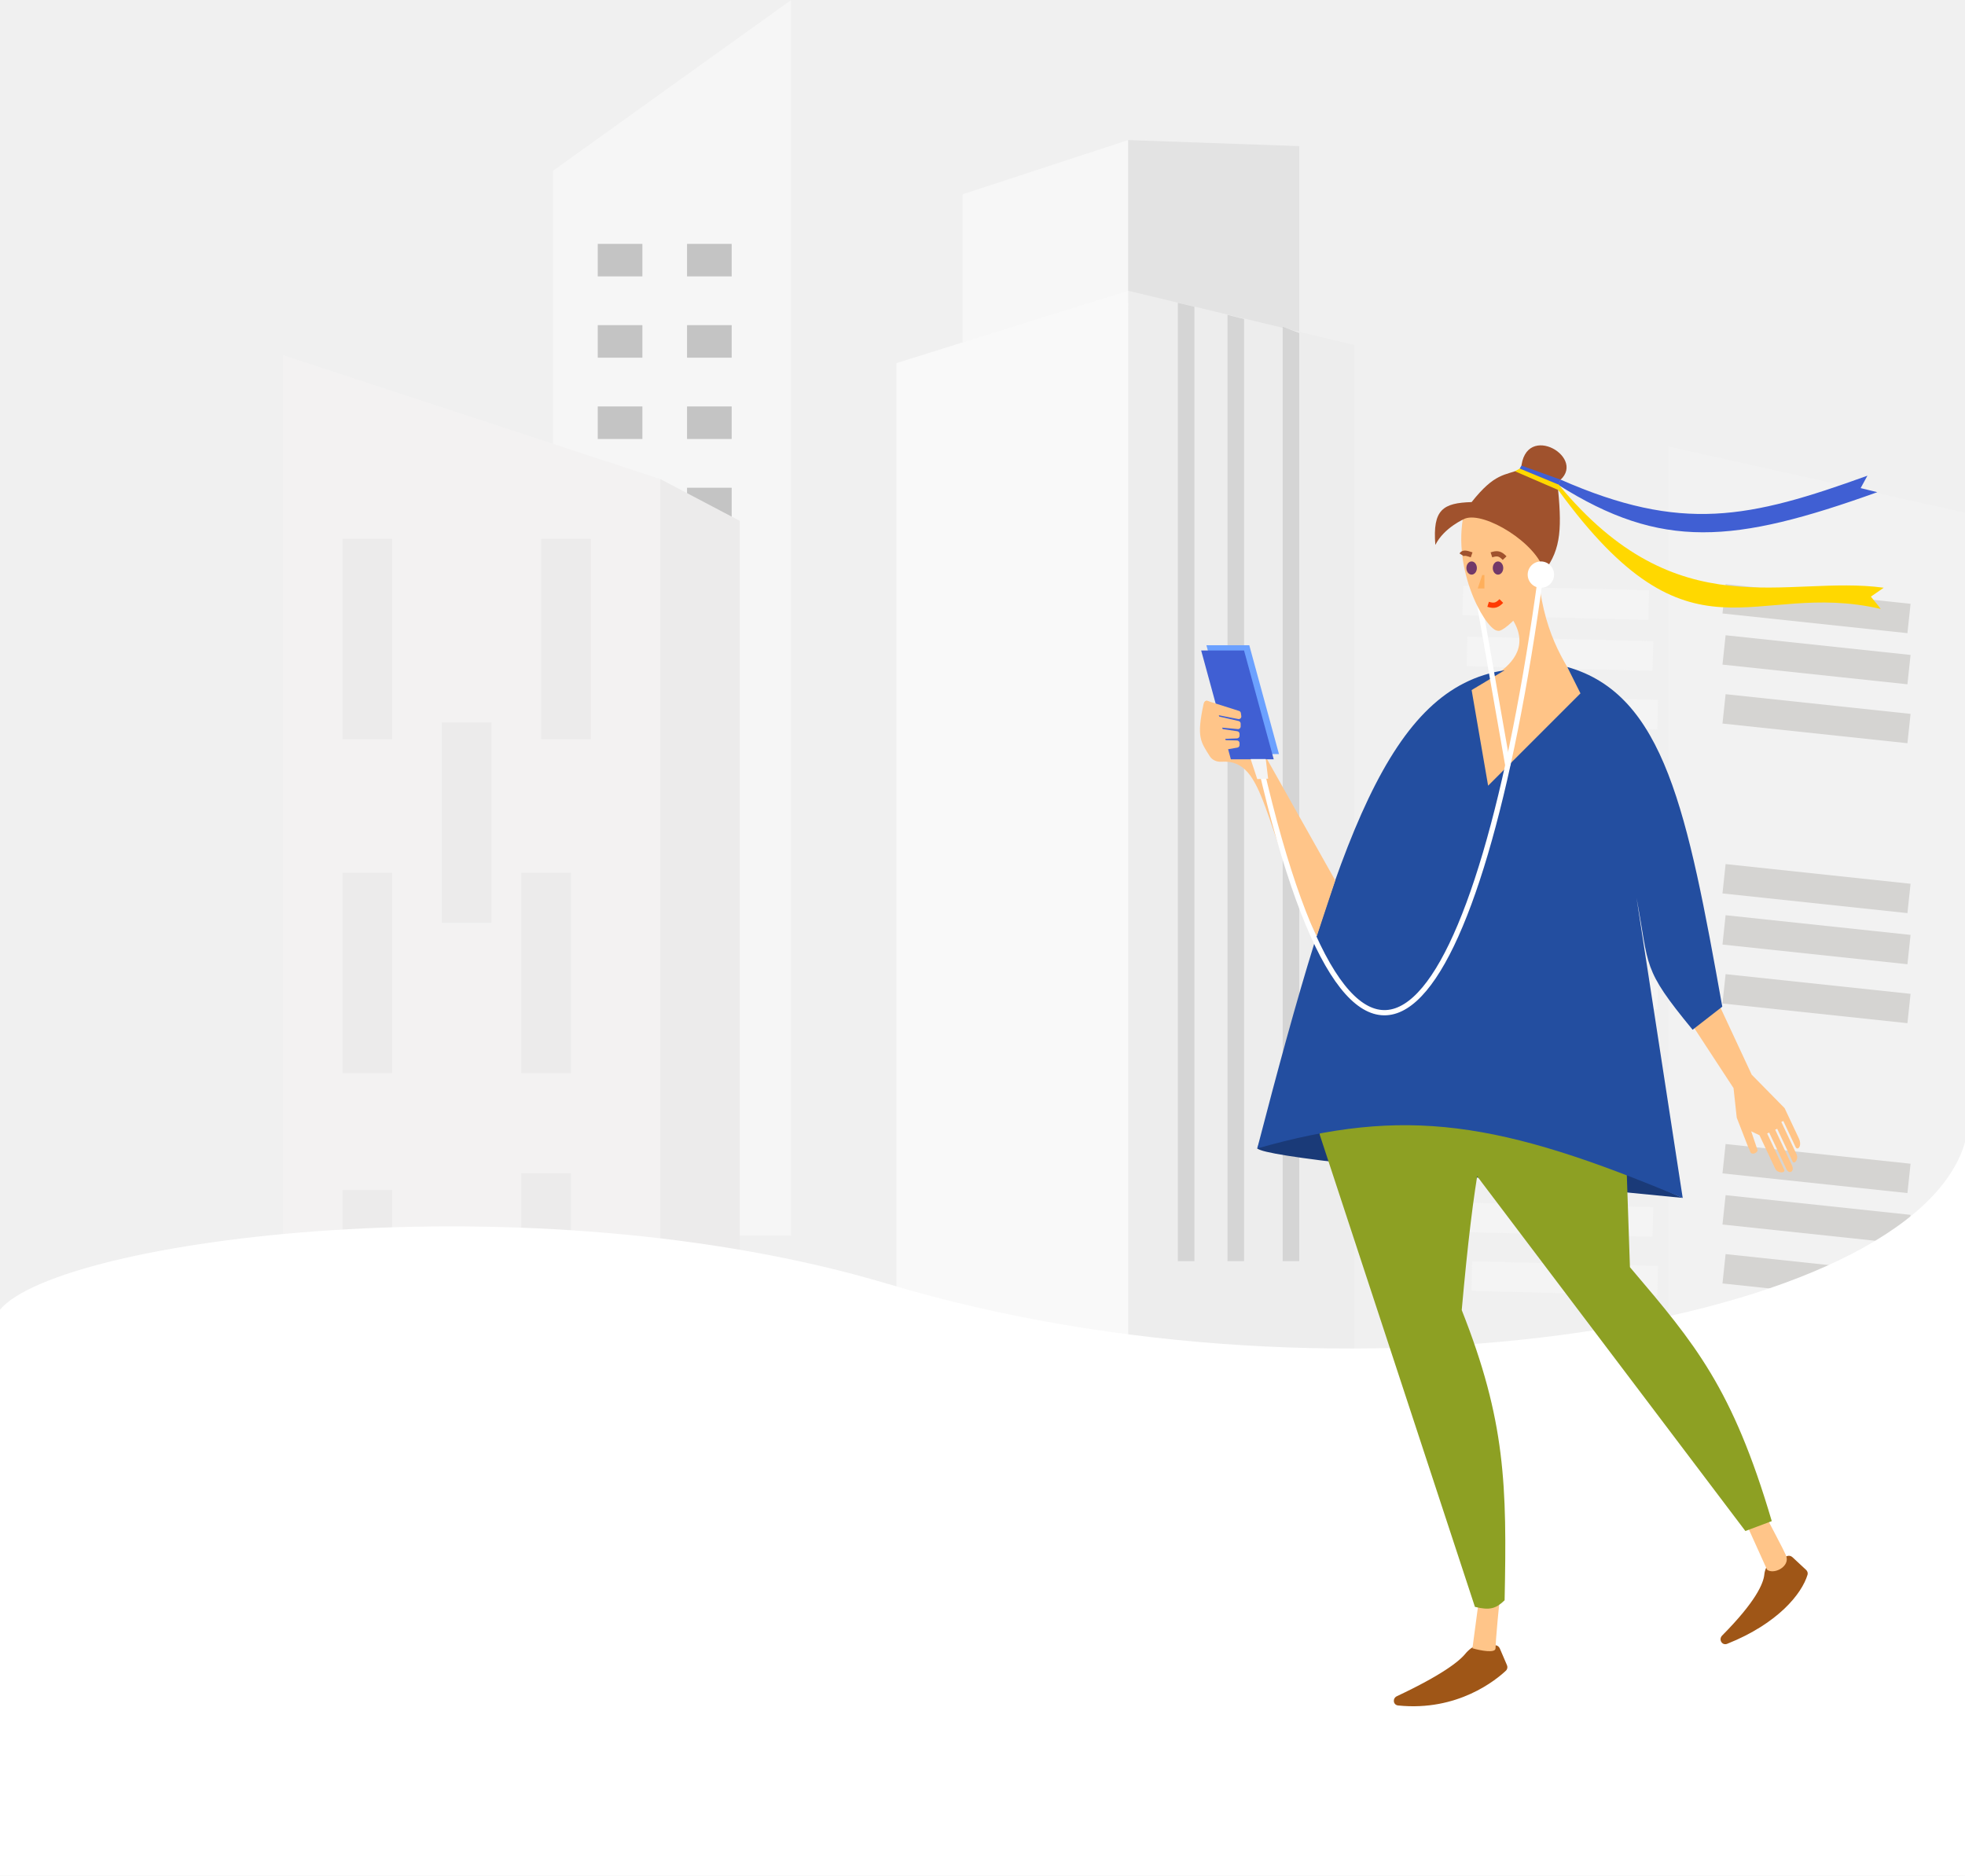
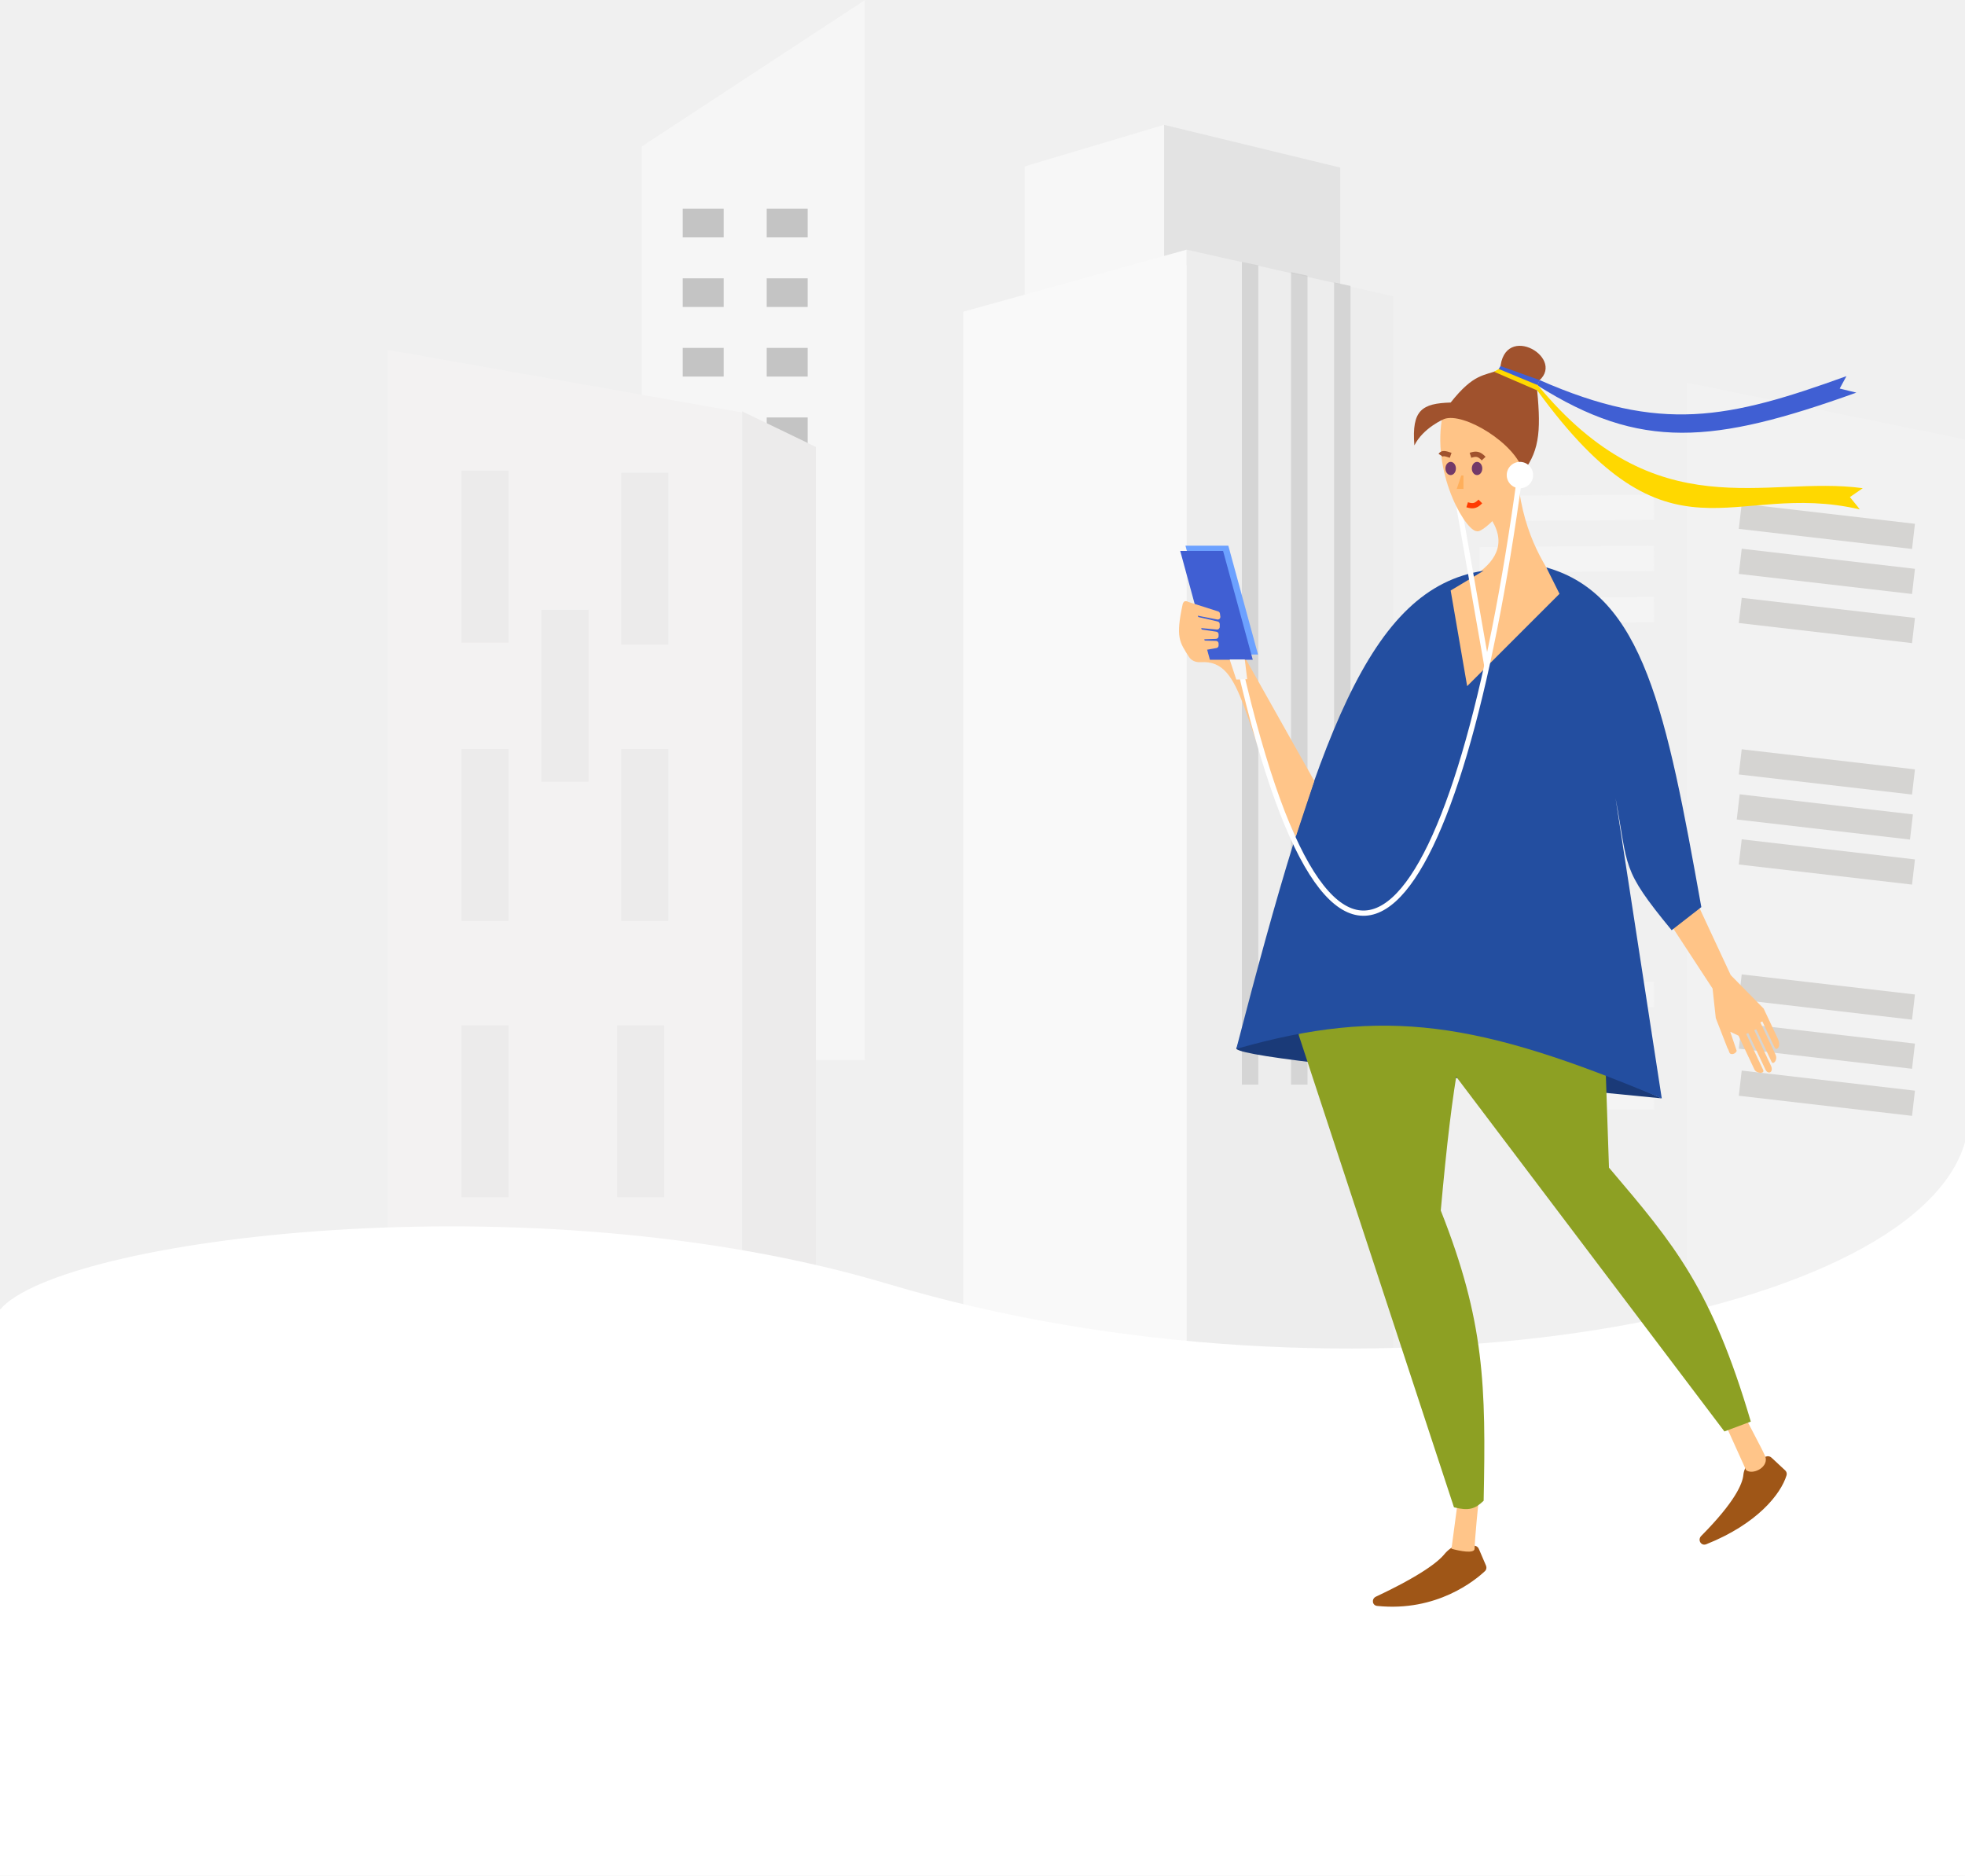
<svg xmlns="http://www.w3.org/2000/svg" width="375px" height="358px" viewBox="0 0 375 358" version="1.1">
-   <g id="Page-1" stroke="none" stroke-width="1" fill="none" fill-rule="evenodd">
-     <g id="index_sm">
-       <polygon id="Path" fill="#F6F6F6" fill-rule="nonzero" points="105.554 32.582 150.992 0 150.992 235.833 105.554 235.833" />
-       <polygon id="Path" fill="#F0F0F0" fill-rule="nonzero" points="150.992 0 185.07 11.079 185.07 235.833 150.992 235.833" />
-       <rect id="Rectangle" fill="#C4C4C4" fill-rule="nonzero" x="114.074" y="46.546" width="8.52" height="6.206" />
-       <rect id="Rectangle" fill="#C4C4C4" fill-rule="nonzero" x="131.113" y="46.546" width="8.52" height="6.206" />
-       <rect id="Rectangle" fill="#C4C4C4" fill-rule="nonzero" x="131.113" y="62.061" width="8.52" height="6.206" />
-       <rect id="Rectangle" fill="#C4C4C4" fill-rule="nonzero" x="114.074" y="62.061" width="8.52" height="6.206" />
-       <rect id="Rectangle" fill="#C4C4C4" fill-rule="nonzero" x="114.074" y="77.577" width="8.52" height="6.206" />
-       <rect id="Rectangle" fill="#C4C4C4" fill-rule="nonzero" x="131.113" y="77.577" width="8.52" height="6.206" />
-       <rect id="Rectangle" fill="#C4C4C4" fill-rule="nonzero" x="131.113" y="93.092" width="8.52" height="6.206" />
-       <rect id="Rectangle" fill="#C4C4C4" fill-rule="nonzero" x="114.074" y="93.092" width="8.52" height="6.206" />
-       <rect id="Rectangle" fill="#C4C4C4" fill-rule="nonzero" x="114.074" y="108.607" width="8.52" height="6.206" />
-       <rect id="Rectangle" fill="#C4C4C4" fill-rule="nonzero" x="131.113" y="108.607" width="8.52" height="6.206" />
-       <rect id="Rectangle" fill="#C4C4C4" fill-rule="nonzero" x="131.113" y="124.123" width="8.52" height="6.206" />
-       <rect id="Rectangle" fill="#C4C4C4" fill-rule="nonzero" x="114.074" y="124.123" width="8.52" height="6.206" />
-       <rect id="Rectangle" fill="#C4C4C4" fill-rule="nonzero" x="114.074" y="139.638" width="8.52" height="6.206" />
-       <rect id="Rectangle" fill="#C4C4C4" fill-rule="nonzero" x="131.113" y="139.638" width="8.52" height="6.206" />
-       <rect id="Rectangle" fill="#C4C4C4" fill-rule="nonzero" x="131.113" y="155.154" width="8.52" height="6.206" />
-       <rect id="Rectangle" fill="#C4C4C4" fill-rule="nonzero" x="114.074" y="155.154" width="8.52" height="6.206" />
-       <polygon id="Path" fill="#F3F2F2" fill-rule="nonzero" points="54 332.267 54 67.79 126.01 91.43 126.01 332.267" />
-       <polygon id="Path" fill="#ECEBEB" fill-rule="nonzero" points="141.17 99.41 126.01 91.43 126.01 332.267 141.17 324.301" />
-       <rect id="Rectangle" fill="#ECEBEB" fill-rule="nonzero" x="65.37" y="102.841" width="9.475" height="38.238" />
-       <rect id="Rectangle" fill="#ECEBEB" fill-rule="nonzero" x="103.27" y="102.841" width="9.475" height="38.238" />
-       <rect id="Rectangle" fill="#ECEBEB" fill-rule="nonzero" x="84.32" y="137.892" width="9.475" height="38.238" />
-       <rect id="Rectangle" fill="#ECEBEB" fill-rule="nonzero" x="65.37" y="166.571" width="9.475" height="38.238" />
-       <rect id="Rectangle" fill="#ECEBEB" fill-rule="nonzero" x="99.48" y="166.571" width="9.475" height="38.238" />
-       <rect id="Rectangle" fill="#ECEBEB" fill-rule="nonzero" x="99.48" y="223.927" width="9.475" height="38.238" />
-       <rect id="Rectangle" fill="#ECEBEB" fill-rule="nonzero" x="65.37" y="227.114" width="9.475" height="38.238" />
-       <polygon id="Path" fill="#F7F7F7" fill-rule="nonzero" points="183.723 37.087 215.306 26.734 215.306 58.944 183.723 72.748" />
-       <polygon id="Path" fill="#E3E3E3" fill-rule="nonzero" points="215.306 57.794 215.306 26.734 247.943 27.884 247.943 69.297" />
-       <polygon id="Path" fill="#EDEDED" fill-rule="nonzero" points="258.47 329.276 214.253 343.081 215.306 55.493 258.47 65.846" />
-       <polygon id="Path" fill="#F9F9F9" fill-rule="nonzero" points="171.09 69.297 215.306 55.493 215.306 343.886 171.09 331.577" />
-       <polygon id="Path" fill="#C4C4C4" fill-rule="nonzero" opacity="0.6" points="224.781 240.699 224.781 57.794 227.94 58.548 227.94 240.699" />
-       <polygon id="Path" fill="#C4C4C4" fill-rule="nonzero" opacity="0.6" points="234.256 240.699 234.256 60.094 237.415 60.885 237.415 240.699" />
-       <polygon id="Path" fill="#C4C4C4" fill-rule="nonzero" opacity="0.6" points="244.784 240.699 244.784 62.395 247.942 63.545 247.942 240.699" />
-       <polygon id="Path" fill="#F0F0F0" fill-rule="nonzero" points="320.953 83.813 278.488 72.564 269.481 358 320.953 358" />
-       <polygon id="Path" fill="#F2F2F2" fill-rule="nonzero" points="318.38 356.594 318.38 85.219 375 97.874 375 356.594" />
-       <rect id="Rectangle" fill="#D5D4D2" fill-rule="nonzero" transform="translate(346.6633, 116.1655) rotate(6.075021) translate(-346.6633, -116.1655) " x="328.916" y="113.349" width="35.496" height="5.632" />
-       <rect id="Rectangle" fill="#D5D4D2" fill-rule="nonzero" transform="translate(346.6633, 125.9235) rotate(6.075021) translate(-346.6633, -125.9235) " x="328.916" y="123.107" width="35.496" height="5.632" />
-       <rect id="Rectangle" fill="#D5D4D2" fill-rule="nonzero" transform="translate(346.6633, 137.1715) rotate(6.075021) translate(-346.6633, -137.1715) " x="328.916" y="134.355" width="35.496" height="5.632" />
-       <rect id="Rectangle" fill="#D5D4D2" fill-rule="nonzero" transform="translate(346.6633, 169.5965) rotate(6.075021) translate(-346.6633, -169.5965) " x="328.916" y="166.78" width="35.496" height="5.632" />
-       <rect id="Rectangle" fill="#D5D4D2" fill-rule="nonzero" transform="translate(346.6633, 179.3545) rotate(6.075021) translate(-346.6633, -179.3545) " x="328.916" y="176.538" width="35.496" height="5.632" />
-       <rect id="Rectangle" fill="#D5D4D2" fill-rule="nonzero" transform="translate(346.6633, 190.6035) rotate(6.075021) translate(-346.6633, -190.6035) " x="328.916" y="187.787" width="35.496" height="5.632" />
-       <rect id="Rectangle" fill="#D5D4D2" fill-rule="nonzero" transform="translate(346.6633, 223.0275) rotate(6.075021) translate(-346.6633, -223.0275) " x="328.916" y="220.211" width="35.496" height="5.632" />
-       <rect id="Rectangle" fill="#D5D4D2" fill-rule="nonzero" transform="translate(346.6633, 232.7855) rotate(6.075021) translate(-346.6633, -232.7855) " x="328.916" y="229.969" width="35.496" height="5.632" />
-       <rect id="Rectangle" fill="#D5D4D2" fill-rule="nonzero" transform="translate(346.6633, 244.0345) rotate(6.075021) translate(-346.6633, -244.0345) " x="328.916" y="241.218" width="35.496" height="5.632" />
-       <rect id="Rectangle" fill="#F4F4F4" fill-rule="nonzero" transform="translate(296.9096, 223.0689) rotate(1.41872) translate(-296.9096, -223.0689) " x="279.171" y="220.25" width="35.478" height="5.638" />
-       <rect id="Rectangle" fill="#F4F4F4" fill-rule="nonzero" transform="translate(297.7036, 232.7889) rotate(1.41872) translate(-297.7036, -232.7889) " x="279.965" y="229.97" width="35.478" height="5.638" />
-       <rect id="Rectangle" fill="#F4F4F4" fill-rule="nonzero" transform="translate(298.6186, 243.9929) rotate(1.41872) translate(-298.6186, -243.9929) " x="280.88" y="241.174" width="35.478" height="5.638" />
-       <rect id="Rectangle" fill="#F4F4F4" fill-rule="nonzero" transform="translate(296.9096, 168.4769) rotate(1.41872) translate(-296.9096, -168.4769) " x="279.171" y="165.658" width="35.478" height="5.638" />
-       <rect id="Rectangle" fill="#F4F4F4" fill-rule="nonzero" transform="translate(297.7036, 178.1969) rotate(1.41872) translate(-297.7036, -178.1969) " x="279.965" y="175.378" width="35.478" height="5.638" />
-       <rect id="Rectangle" fill="#F4F4F4" fill-rule="nonzero" transform="translate(298.6186, 189.4009) rotate(1.41872) translate(-298.6186, -189.4009) " x="280.88" y="186.582" width="35.478" height="5.638" />
-       <rect id="Rectangle" fill="#F4F4F4" fill-rule="nonzero" transform="translate(296.9096, 115.0459) rotate(1.41872) translate(-296.9096, -115.0459) " x="279.171" y="112.227" width="35.478" height="5.638" />
-       <rect id="Rectangle" fill="#F4F4F4" fill-rule="nonzero" transform="translate(297.7036, 124.7659) rotate(1.41872) translate(-297.7036, -124.7659) " x="279.965" y="121.947" width="35.478" height="5.638" />
-       <rect id="Rectangle" fill="#F4F4F4" fill-rule="nonzero" transform="translate(298.6186, 135.9699) rotate(1.41872) translate(-298.6186, -135.9699) " x="280.88" y="133.151" width="35.478" height="5.638" />
-       <path d="M169.543,245.074 C101.202,224.626 11.281,236.464 0,249.965 L0,358 L375,358 L375,218 C365.073,252.573 257.04,271.253 169.543,245.074 Z" id="Path" fill="#FFFFFF" fill-rule="nonzero" />
-       <path d="M306.651,155.621 L271.403,153.104 L277.068,132.333 C277.068,132.333 295.322,127.927 288.398,117.856 L293.433,108.414 C295.322,132.962 309.169,129.815 306.651,155.621 Z" id="Path" fill="#FFC487" fill-rule="nonzero" />
-       <path d="M321.128,228.635 C266.173,223.267 241.796,220.763 239.932,219.194 L240.362,218 C272.235,211.457 290.068,214.401 321.128,228.635 Z" id="Path" fill="#1A3A78" fill-rule="nonzero" />
-       <path d="M266.579,323.736 C275.244,319.651 278.49,317.065 279.676,315.594 C280.166,314.987 281.289,314 282.068,314 L285.297,314 C285.697,314 286.058,314.238 286.216,314.606 L287.59,317.812 C287.745,318.173 287.675,318.588 287.389,318.858 C285.548,320.593 278.207,326.676 266.817,325.504 C265.852,325.405 265.702,324.149 266.579,323.736 Z" id="Path" fill="#9F5617" fill-rule="nonzero" />
-       <path d="M281,314.589 L282.258,305.148 L286.664,302 C286.035,305.777 285.406,313.582 285.406,314.589 C285.406,315.596 282.468,315.009 281,314.589 Z" id="Path" fill="#FFC589" fill-rule="nonzero" />
-       <path d="M328.658,312.151 C335.099,305.652 336.547,302.188 336.706,300.484 C336.773,299.769 337.132,298.716 337.789,298.425 L340.978,297.015 C341.344,296.853 341.771,296.925 342.064,297.197 L344.674,299.625 C344.932,299.866 345.05,300.223 344.948,300.561 C343.859,304.171 339.32,309.868 329.62,313.733 C328.637,314.125 327.913,312.903 328.658,312.151 Z" id="Path" fill="#9F5617" fill-rule="nonzero" />
-       <path d="M337.227,299.593 L333.302,290.914 L335.377,285.913 C336.84,289.451 340.785,296.272 340.966,297.263 C341.314,299.171 338.458,300.524 337.227,299.593 Z" id="Path" fill="#FFC589" fill-rule="nonzero" />
-       <path d="M281.474,306.684 L251.891,216.676 L249.373,204.087 L287.139,203.458 C283.161,215.05 281.261,224.336 278.956,250.036 C287.328,271.181 287.595,283.451 287.139,305.425 C285.497,307.019 284.305,307.388 281.474,306.684 Z" id="Path" fill="#8DA023" fill-rule="nonzero" />
-       <path d="M333.087,292.207 L269.845,208.554 L309.798,204.717 L311.057,241.853 L311.33,242.175 C323.475,256.48 330.636,264.915 338.123,290.319 L333.087,292.207 Z" id="Path" fill="#8DA023" fill-rule="nonzero" />
-       <path d="M334.293,205.108 L325.582,186.414 L323.419,181.824 L316.152,185.248 L330.828,207.675 L331.439,213.315 L333.645,218.985 C334.102,219.719 333.911,220.167 334.525,220.181 C334.929,220.191 335.293,219.941 335.43,219.561 L334.2,215.918 L335.776,216.668 C335.776,216.668 338.413,222.266 338.806,223.101 C339.2,223.935 340.85,223.987 340.473,223.187 C340.096,222.387 337.246,216.336 337.246,216.336 L337.628,216.156 C337.628,216.156 340.43,222.103 340.921,223.146 C341.412,224.189 342.56,223.648 341.959,222.373 C341.359,221.098 338.776,215.616 338.776,215.616 L339.158,215.435 C339.158,215.435 341.818,221.08 342.101,221.683 C342.385,222.286 343.336,221.328 342.829,220.25 C342.321,219.172 339.945,214.13 339.945,214.13 L340.328,213.95 C340.328,213.95 342.31,218.157 342.67,218.922 C343.031,219.687 343.998,218.764 343.277,217.234 C342.557,215.704 340.574,211.496 340.574,211.496 L334.293,205.108 Z" id="Path" fill="#FFC487" fill-rule="nonzero" />
-       <path d="M287.139,127.927 C265.279,131.249 255.437,159.484 239.932,219.194 C268.213,211.108 286.22,213.961 321.128,228.635 L312.316,171.357 C314.813,184.691 313.262,184.688 323.016,196.534 L328.681,192.128 C322.036,155.037 317.687,132.546 299.098,127.297 L301.616,132.333 L283.992,149.956 L280.845,131.703 L287.139,127.927 Z" id="Path" fill="#234EA0" fill-rule="nonzero" />
-       <path d="M233.105,145.383 C241.728,144.77 240.708,157.809 251.291,178.679 L254.82,168.044 L241.82,144.922 L240.561,138.627 C239.353,143.326 238.484,144.177 236.785,144.292 C236.785,144.292 232.829,135.098 230.615,133.842 C230.169,133.589 229.796,133.872 229.688,134.373 C228.325,140.71 229.125,141.558 230.886,144.349 C231.351,145.087 232.235,145.445 233.105,145.383 Z" id="Path" fill="#FFC589" fill-rule="nonzero" />
-       <path d="M356.376,90.79 C333.786,98.96 320.953,101.692 297.825,91.543 L297.37,92.536 C317.106,104.994 330.879,103.766 358.264,93.938 L355.086,93.158 L356.376,90.79 Z" id="Path" fill="#405FD3" fill-rule="nonzero" />
-       <path d="M358.916,116.222 C334.321,110.506 322.882,128.598 297.37,93.518 L297.37,92.393 C320.26,120.258 340.865,109.623 359.491,112.175 C359.491,112.175 358.673,112.74 357.038,113.871 C358.29,115.401 358.916,116.184 358.916,116.222 Z" id="Path" fill="#FFD800" fill-rule="nonzero" />
-       <line x1="281.474" y1="110.303" x2="287.768" y2="146.18" id="Path" stroke="#FFFFFF" />
-       <path d="M285.591,120.338 C283.167,119.59 276.717,107.961 279.586,97.085 C282.695,98.504 285.003,99.605 286.51,100.389 C288.499,101.423 291.436,103.049 295.321,105.267 C295.743,112.001 288.072,119.952 286.171,120.385 C285.982,120.429 285.776,120.395 285.591,120.338 Z" id="Path" fill="#FFC487" fill-rule="nonzero" />
-       <path d="M280.845,105.897 C279.713,105.503 279.241,105.443 278.956,105.897" id="Path" stroke="#A0522D" />
-       <path d="M284.621,105.897 C285.691,105.55 286.256,105.594 287.139,106.526" id="Path" stroke="#A0522D" />
-       <path d="M283.992,115.338 C285.201,115.714 285.724,115.497 286.51,114.709" id="Path" stroke="#FF3A00" />
-       <ellipse id="Oval" fill="#723969" fill-rule="nonzero" cx="285.88" cy="108.414" rx="1" ry="1.259" />
-       <ellipse id="Oval" fill="#723969" fill-rule="nonzero" cx="280.845" cy="108.414" rx="1" ry="1.259" />
-       <polygon id="Path" fill="#FFAF5B" fill-rule="nonzero" points="283.289 112.314 282.009 112.314 282.862 109.754 283.289 109.754 283.289 110.607" />
-       <path d="M279.586,98.973 C283.312,97.591 293.292,103.663 294.692,109.044 C298.034,104.735 298.079,100.482 297.21,92.049 C303.504,87.643 290.915,80.09 290.286,89.532 C287.139,90.791 285.298,90.208 280.845,95.826 C275.404,95.994 273.371,97.215 273.921,104.009 C275.581,100.66 279.586,98.973 279.586,98.973 Z" id="Path" fill="#A0522D" fill-rule="nonzero" />
-       <polygon id="Path" fill="#405FD3" fill-rule="nonzero" points="289.988 89.466 290.354 88.868 297.825 91.543 297.435 92.536" />
-       <polygon id="Path" fill="#6CA1FF" fill-rule="nonzero" points="235.896 143.921 230.232 123.15 238.414 123.15 244.079 143.921" />
-       <polygon id="Path" fill="#405FD3" fill-rule="nonzero" points="234.896 144.921 229.232 124.15 237.414 124.15 243.079 144.921" />
-       <path d="M236.468,135.692 L230.397,133.762 C230.132,133.678 229.861,133.876 229.861,134.154 C229.861,134.198 229.868,134.242 229.882,134.284 L230.398,135.832 C230.455,136.003 230.6,136.13 230.777,136.165 L236.299,137.235 C236.635,137.301 236.936,137.017 236.89,136.678 L236.812,136.101 C236.786,135.91 236.652,135.75 236.468,135.692 Z" id="Path" fill="#FFC589" fill-rule="nonzero" />
-       <path d="M236.382,137.618 L230.404,136.235 C230.126,136.171 229.861,136.382 229.861,136.667 C229.861,136.714 229.869,136.762 229.884,136.807 L230.387,138.317 C230.45,138.505 230.618,138.639 230.816,138.657 L236.224,139.152 C236.517,139.179 236.77,138.948 236.77,138.654 L236.77,138.105 C236.77,137.873 236.609,137.671 236.382,137.618 Z" id="Path" fill="#FFC589" fill-rule="nonzero" />
-       <path d="M236.13,139.565 L230.407,138.709 C230.12,138.666 229.861,138.888 229.861,139.179 C229.861,139.23 229.869,139.281 229.885,139.33 L230.372,140.789 C230.442,141 230.643,141.139 230.865,141.13 L236.076,140.928 C236.344,140.917 236.556,140.697 236.556,140.428 L236.556,140.059 C236.556,139.812 236.375,139.601 236.13,139.565 Z" id="Path" fill="#FFC589" fill-rule="nonzero" />
-       <path d="M236.071,141.322 L230.375,141.159 C230.094,141.151 229.861,141.377 229.861,141.659 L229.861,141.693 C229.861,141.747 229.87,141.8 229.887,141.851 L230.355,143.255 C230.433,143.489 230.67,143.631 230.914,143.589 L236.141,142.688 C236.381,142.646 236.556,142.438 236.556,142.195 L236.556,141.822 C236.556,141.551 236.341,141.33 236.071,141.322 Z" id="Path" fill="#FFC589" fill-rule="nonzero" />
-       <circle id="Oval" fill="#FFFFFF" fill-rule="nonzero" cx="294.062" cy="109.673" r="2.518" />
-       <path d="M294.063,109.673 C282.454,195.115 259.444,228.006 240.561,146.18" id="Path" stroke="#FFFFFF" />
-       <polygon id="Path" fill="#F4F4F4" fill-rule="nonzero" points="238.673 144.874 241.556 144.874 242.012 148.623 239.932 148.698" />
-       <polygon id="Path-2" fill="#FFD800" points="289.115 89.95 290.024 89.428 297.479 92.513 297.37 93.518" />
+   <g id="index_sm" stroke="none" stroke-width="1" fill="none" fill-rule="evenodd">
+     <g id="Group" transform="translate(74, 0)" fill-rule="nonzero">
+       <g id="City">
+         <polygon id="Path" fill="#F6F6F6" points="48.473 27.953 91.082 0 91.082 202.323 48.473 202.323" />
+         <polygon id="Path" fill="#F0F0F0" points="91.082 0 123.136 9.505 123.136 202.323 91.082 202.323" />
+         <rect id="Rectangle" fill="#C4C4C4" x="56.291" y="39.84" width="7.818" height="5.468" />
+         <rect id="Rectangle" fill="#C4C4C4" x="72.318" y="39.84" width="7.818" height="5.468" />
+         <rect id="Rectangle" fill="#C4C4C4" x="72.318" y="53.12" width="7.818" height="5.468" />
+         <rect id="Rectangle" fill="#C4C4C4" x="56.291" y="53.12" width="7.818" height="5.468" />
+         <rect id="Rectangle" fill="#C4C4C4" x="56.291" y="66.399" width="7.818" height="5.468" />
+         <rect id="Rectangle" fill="#C4C4C4" x="72.318" y="66.399" width="7.818" height="5.468" />
+         <rect id="Rectangle" fill="#C4C4C4" x="72.318" y="79.679" width="7.818" height="5.468" />
+         <rect id="Rectangle" fill="#C4C4C4" x="56.291" y="79.679" width="7.818" height="5.468" />
+         <rect id="Rectangle" fill="#C4C4C4" x="56.291" y="92.959" width="7.818" height="5.468" />
+         <rect id="Rectangle" fill="#C4C4C4" x="72.318" y="92.959" width="7.818" height="5.468" />
+         <rect id="Rectangle" fill="#C4C4C4" x="72.318" y="106.239" width="7.818" height="5.468" />
+         <rect id="Rectangle" fill="#C4C4C4" x="56.291" y="106.239" width="7.818" height="5.468" />
+         <rect id="Rectangle" fill="#C4C4C4" x="56.291" y="119.91" width="7.818" height="5.468" />
+         <rect id="Rectangle" fill="#C4C4C4" x="72.318" y="119.91" width="7.818" height="5.468" />
+         <rect id="Rectangle" fill="#C4C4C4" x="72.318" y="133.19" width="7.818" height="5.468" />
+         <rect id="Rectangle" fill="#C4C4C4" x="56.291" y="133.19" width="7.818" height="5.468" />
+         <polygon id="Path" fill="#F3F2F2" points="0 285.127 0 66.79 67.627 78.725 67.627 285.127" />
+         <rect id="Rectangle" fill="#ECEBEB" x="44.564" y="90.225" width="8.991" height="32.809" />
+         <polygon id="Path" fill="#ECEBEB" points="81.7 85.296 67.627 78.508 67.627 285.127 81.7 278.291" />
+         <rect id="Rectangle" fill="#ECEBEB" x="14.073" y="89.835" width="8.991" height="32.809" />
+         <rect id="Rectangle" fill="#ECEBEB" x="29.318" y="116.394" width="8.991" height="32.809" />
+         <rect id="Rectangle" fill="#ECEBEB" x="14.073" y="142.954" width="8.991" height="32.809" />
+         <rect id="Rectangle" fill="#ECEBEB" x="44.564" y="142.954" width="8.991" height="32.809" />
+         <rect id="Rectangle" fill="#ECEBEB" x="43.782" y="195.683" width="8.991" height="32.809" />
+         <rect id="Rectangle" fill="#ECEBEB" x="14.073" y="195.683" width="8.991" height="32.809" />
+         <polygon id="Path" fill="#F7F7F7" points="121.573 31.758 148.155 23.826 148.155 51.588 121.573 62.494" />
+         <polygon id="Path" fill="#E3E3E3" points="148.155 49.587 148.155 23.826 181.773 31.982 181.773 58.197" />
+         <polygon id="Path" fill="#EDEDED" points="191.936 295.282 152.455 294.498 152.455 47.651 191.936 56.538" />
+         <polygon id="Path" fill="#F9F9F9" points="109.845 59.491 152.455 47.651 152.455 295.282 109.845 284.43" />
+         <polygon id="Path" fill="#C4C4C4" opacity="0.6" points="163.009 207.01 163.009 49.995 166.136 50.665 166.136 207.01" />
+         <polygon id="Path" fill="#C4C4C4" opacity="0.6" points="172.391 207.01 172.391 51.948 175.518 52.613 175.518 207.01" />
+         <polygon id="Path" fill="#C4C4C4" opacity="0.6" points="180.6 207.01 180.6 53.901 183.727 54.57 183.727 207.01" />
+         <polygon id="Path" fill="#F0F0F0" points="247.836 73.039 202.1 74.348 202.1 307 247.836 307" />
+         <polygon id="Path" fill="#F2F2F2" points="247.836 305.828 247.836 73.039 301 83.895 301 305.828" />
+         <polygon id="Rectangle" fill="#D5D4D2" transform="translate(274.641, 100.4552) rotate(6.62265) translate(-274.641, -100.4552) " points="258 98.038 291.282 98.035 291.282 102.872 258 102.875" />
+         <polygon id="Rectangle" fill="#D5D4D2" transform="translate(274.641, 109.0481) rotate(6.62265) translate(-274.641, -109.0481) " points="258 106.631 291.282 106.628 291.282 111.465 258 111.468" />
+         <polygon id="Rectangle" fill="#D5D4D2" transform="translate(274.641, 118.4222) rotate(6.62265) translate(-274.641, -118.4222) " points="258 116.005 291.282 116.002 291.282 120.839 258 120.842" />
+         <polygon id="Rectangle" fill="#D5D4D2" transform="translate(274.641, 147.3255) rotate(6.62265) translate(-274.641, -147.3255) " points="258 144.909 291.282 144.906 291.282 149.742 258 149.745" />
+         <polygon id="Rectangle" fill="#D5D4D2" transform="translate(274.2501, 155.9183) rotate(6.62265) translate(-274.2501, -155.9183) " points="257.61 153.502 290.891 153.498 290.891 158.335 257.609 158.338" />
+         <polygon id="Rectangle" fill="#D5D4D2" transform="translate(274.641, 164.5112) rotate(6.62265) translate(-274.641, -164.5112) " points="258 162.094 291.282 162.091 291.282 166.928 258 166.931" />
+         <polygon id="Rectangle" fill="#D5D4D2" transform="translate(274.641, 190.2898) rotate(6.62265) translate(-274.641, -190.2898) " points="258 187.873 291.282 187.87 291.282 192.707 258 192.71" />
+         <polygon id="Rectangle" fill="#D5D4D2" transform="translate(274.641, 199.6639) rotate(6.62265) translate(-274.641, -199.6639) " points="258 197.247 291.282 197.244 291.282 202.081 258 202.084" />
+         <polygon id="Rectangle" fill="#D5D4D2" transform="translate(274.641, 208.6474) rotate(6.62265) translate(-274.641, -208.6474) " points="258 206.231 291.282 206.227 291.282 211.064 258 211.067" />
+         <polygon id="Rectangle" fill="#F4F4F4" transform="translate(224.9956, 189.8993) rotate(-0.449978) translate(-224.9956, -189.8993) " points="208.355 187.481 241.637 187.481 241.637 192.318 208.355 192.318" />
+         <polygon id="Rectangle" fill="#F4F4F4" transform="translate(224.9956, 199.6639) rotate(-0.449978) translate(-224.9956, -199.6639) " points="208.355 197.245 241.637 197.246 241.637 202.082 208.355 202.082" />
+         <polygon id="Rectangle" fill="#F4F4F4" transform="translate(224.9956, 209.4285) rotate(-0.449978) translate(-224.9956, -209.4285) " points="208.355 207.01 241.637 207.01 241.637 211.847 208.355 211.847" />
+         <polygon id="Rectangle" fill="#F4F4F4" transform="translate(224.9956, 143.029) rotate(-0.449978) translate(-224.9956, -143.029) " points="208.355 140.611 241.637 140.611 241.637 145.447 208.355 145.447" />
+         <polygon id="Rectangle" fill="#F4F4F4" transform="translate(224.9956, 152.7937) rotate(-0.449978) translate(-224.9956, -152.7937) " points="208.355 150.375 241.637 150.375 241.637 155.212 208.355 155.212" />
+         <polygon id="Rectangle" fill="#F4F4F4" transform="translate(224.9956, 162.5583) rotate(-0.449978) translate(-224.9956, -162.5583) " points="208.355 160.14 241.637 160.14 241.637 164.977 208.355 164.977" />
+         <polygon id="Rectangle" fill="#F4F4F4" transform="translate(224.9956, 96.93998) rotate(-0.449978) translate(-224.9956, -96.93998) " points="208.355 94.522 241.637 94.522 241.637 99.358 208.355 99.358" />
+         <polygon id="Rectangle" fill="#F4F4F4" transform="translate(224.9956, 106.7046) rotate(-0.449978) translate(-224.9956, -106.7046) " points="208.355 104.286 241.637 104.286 241.637 109.123 208.355 109.123" />
+         <polygon id="Rectangle" fill="#F4F4F4" transform="translate(224.9956, 116.4692) rotate(-0.449978) translate(-224.9956, -116.4692) " points="208.355 114.051 241.637 114.051 241.637 118.888 208.355 118.887" />
+       </g>
+     </g>
+     <g id="Group" transform="translate(0, 218)" fill="#FFFFFF" fill-rule="nonzero">
+       <g id="Path">
+         <path d="M169.543,27.074 C101.202,6.626 11.281,18.464 0,31.965 L0,140 L375,140 L375,0 C365.073,34.573 257.04,53.253 169.543,27.074 Z" />
+       </g>
+     </g>
+     <g id="Group" transform="translate(225, 66)">
+       <path d="M77.651,70.621 L42.403,68.104 L48.068,47.333 C48.068,47.333 66.322,42.927 59.398,32.856 L64.433,23.414 C66.322,47.962 80.169,44.815 77.651,70.621 Z" id="Path" fill="#FFC487" fill-rule="nonzero" />
+       <path d="M92.128,143.635 C37.173,138.267 12.796,135.763 10.932,134.194 L11.362,133 C43.235,126.457 61.068,129.401 92.128,143.635 Z" id="Path" fill="#1A3A78" fill-rule="nonzero" />
+       <path d="M37.579,238.736 C46.244,234.651 49.49,232.065 50.676,230.594 C51.166,229.987 52.289,229 53.068,229 L56.297,229 C56.697,229 57.058,229.238 57.216,229.606 L58.59,232.812 C58.745,233.173 58.675,233.588 58.389,233.858 C56.548,235.593 49.207,241.676 37.817,240.504 C36.852,240.405 36.702,239.149 37.579,238.736 Z" id="Path" fill="#9F5617" fill-rule="nonzero" />
+       <path d="M52,229.589 L53.258,220.148 L57.664,217 C57.035,220.777 56.406,228.582 56.406,229.589 C56.406,230.596 53.468,230.009 52,229.589 Z" id="Path" fill="#FFC589" fill-rule="nonzero" />
+       <path d="M99.658,227.151 C106.099,220.652 107.547,217.188 107.706,215.484 C107.773,214.769 108.132,213.716 108.789,213.425 L111.978,212.015 C112.344,211.853 112.771,211.925 113.064,212.197 L115.674,214.625 C115.932,214.866 116.05,215.223 115.948,215.561 C114.859,219.171 110.32,224.868 100.62,228.733 C99.637,229.125 98.913,227.903 99.658,227.151 Z" id="Path" fill="#9F5617" fill-rule="nonzero" />
+       <path d="M108.227,214.593 L104.302,205.914 L106.377,200.913 C107.84,204.451 111.785,211.272 111.966,212.263 C112.314,214.171 109.458,215.524 108.227,214.593 Z" id="Path" fill="#FFC589" fill-rule="nonzero" />
+       <path d="M52.474,221.684 L22.891,131.676 L20.373,119.087 L58.139,118.458 C54.161,130.05 52.261,139.336 49.956,165.036 C58.328,186.181 58.595,198.451 58.139,220.425 C56.497,222.019 55.305,222.388 52.474,221.684 Z" id="Path" fill="#8DA023" fill-rule="nonzero" />
+       <path d="M104.087,207.207 L40.845,123.554 L80.798,119.717 L82.057,156.853 L82.33,157.175 C94.475,171.48 101.636,179.915 109.123,205.319 L104.087,207.207 Z" id="Path" fill="#8DA023" fill-rule="nonzero" />
+       <path d="M105.293,120.108 L96.582,101.414 L94.419,96.824 L87.152,100.248 L101.828,122.675 L102.439,128.315 L104.645,133.985 C105.102,134.719 104.911,135.167 105.525,135.181 C105.929,135.191 106.293,134.941 106.43,134.561 L105.2,130.918 L106.776,131.668 C106.776,131.668 109.413,137.266 109.806,138.101 C110.2,138.935 111.85,138.987 111.473,138.187 C111.096,137.387 108.246,131.336 108.246,131.336 L108.628,131.156 C108.628,131.156 111.43,137.103 111.921,138.146 C112.412,139.189 113.56,138.648 112.959,137.373 C112.359,136.098 109.776,130.616 109.776,130.616 L110.158,130.435 C110.158,130.435 112.818,136.08 113.101,136.683 C113.385,137.286 114.336,136.328 113.829,135.25 C113.321,134.172 110.945,129.13 110.945,129.13 L111.328,128.95 C111.328,128.95 113.31,133.157 113.67,133.922 C114.031,134.687 114.998,133.764 114.277,132.234 C113.557,130.704 111.574,126.496 111.574,126.496 L105.293,120.108 Z" id="Path" fill="#FFC487" fill-rule="nonzero" />
+       <path d="M58.139,42.927 C36.279,46.249 26.437,74.484 10.932,134.194 C39.213,126.108 57.22,128.961 92.128,143.635 L83.316,86.357 C85.813,99.691 84.262,99.688 94.016,111.534 L99.681,107.128 C93.036,70.037 88.687,47.546 70.098,42.297 L72.616,47.333 L54.992,64.956 L51.845,46.703 L58.139,42.927 Z" id="Path" fill="#234EA0" fill-rule="nonzero" />
+       <path d="M4.105,60.383 C12.728,59.77 11.708,72.809 22.291,93.679 L25.82,83.044 L12.82,59.922 L11.561,53.627 C10.353,58.326 9.484,59.177 7.785,59.292 C7.785,59.292 3.829,50.098 1.615,48.842 C1.169,48.589 0.796,48.872 0.688,49.373 C-0.675,55.71 0.125,56.558 1.886,59.349 C2.351,60.087 3.235,60.445 4.105,60.383 Z" id="Path" fill="#FFC589" fill-rule="nonzero" />
+       <path d="M127.376,5.79 C104.786,13.96 91.953,16.692 68.824,6.543 L68.37,7.536 C88.106,19.994 101.879,18.766 129.264,8.938 L126.086,8.158 L127.376,5.79 Z" id="Path" fill="#405FD3" fill-rule="nonzero" />
+       <path d="M129.915,31.222 C105.321,25.506 93.882,43.598 68.37,8.518 L68.37,7.393 C91.26,35.258 111.865,24.623 130.491,27.175 C130.491,27.175 129.673,27.74 128.037,28.871 C129.289,30.401 129.915,31.184 129.915,31.222 Z" id="Path" fill="#FFD800" fill-rule="nonzero" />
+       <line x1="52.474" y1="25.303" x2="58.768" y2="61.18" id="Path" stroke="#FFFFFF" />
+       <path d="M56.591,35.338 C54.167,34.59 47.717,22.961 50.586,12.085 C53.694,13.504 56.002,14.605 57.51,15.389 C59.499,16.423 62.436,18.049 66.321,20.267 C66.743,27.001 59.072,34.952 57.171,35.385 C56.982,35.429 56.776,35.395 56.591,35.338 Z" id="Path" fill="#FFC487" fill-rule="nonzero" />
+       <path d="M51.845,20.897 C50.713,20.503 50.241,20.443 49.956,20.897" id="Path" stroke="#A0522D" />
+       <path d="M55.621,20.897 C56.691,20.55 57.256,20.594 58.139,21.526" id="Path" stroke="#A0522D" />
+       <path d="M54.992,30.338 C56.201,30.714 56.724,30.497 57.51,29.709" id="Path" stroke="#FF3A00" />
+       <ellipse id="Oval" fill="#723969" fill-rule="nonzero" cx="56.88" cy="23.414" rx="1" ry="1.259" />
+       <ellipse id="Oval" fill="#723969" fill-rule="nonzero" cx="51.845" cy="23.414" rx="1" ry="1.259" />
+       <polygon id="Path" fill="#FFAF5B" fill-rule="nonzero" points="54.289 27.314 53.009 27.314 53.862 24.754 54.289 24.754 54.289 25.607" />
+       <path d="M50.586,13.973 C54.312,12.591 64.292,18.663 65.692,24.044 C69.034,19.735 69.079,15.482 68.21,7.049 C74.504,2.643 61.915,-4.91 61.286,4.532 C58.139,5.791 56.298,5.208 51.845,10.826 C46.404,10.994 44.371,12.215 44.921,19.009 C46.581,15.66 50.586,13.973 50.586,13.973 Z" id="Path" fill="#A0522D" fill-rule="nonzero" />
+       <polygon id="Path" fill="#405FD3" fill-rule="nonzero" points="60.988 4.466 61.354 3.868 68.824 6.543 68.435 7.536" />
+       <polygon id="Path" fill="#6CA1FF" fill-rule="nonzero" points="6.896 58.921 1.232 38.15 9.414 38.15 15.079 58.921" />
+       <polygon id="Path" fill="#405FD3" fill-rule="nonzero" points="5.896 59.921 0.232 39.15 8.414 39.15 14.079 59.921" />
+       <path d="M7.468,50.692 L1.397,48.762 C1.132,48.678 0.861,48.876 0.861,49.154 C0.861,49.198 0.868,49.242 0.882,49.284 L1.398,50.832 C1.455,51.003 1.6,51.13 1.777,51.165 L7.299,52.235 C7.635,52.301 7.936,52.017 7.89,51.678 L7.812,51.101 C7.786,50.91 7.652,50.75 7.468,50.692 Z" id="Path" fill="#FFC589" fill-rule="nonzero" />
+       <path d="M7.382,52.618 L1.404,51.235 C1.126,51.171 0.861,51.382 0.861,51.667 C0.861,51.714 0.869,51.762 0.884,51.807 L1.387,53.317 C1.45,53.505 1.618,53.639 1.816,53.657 L7.224,54.152 C7.517,54.179 7.77,53.948 7.77,53.654 L7.77,53.105 C7.77,52.873 7.609,52.671 7.382,52.618 Z" id="Path" fill="#FFC589" fill-rule="nonzero" />
+       <path d="M7.13,54.565 L1.407,53.709 C1.12,53.666 0.861,53.888 0.861,54.179 C0.861,54.23 0.869,54.281 0.885,54.33 L1.372,55.789 C1.442,56 1.643,56.139 1.865,56.13 L7.076,55.928 C7.344,55.917 7.556,55.697 7.556,55.428 L7.556,55.059 C7.556,54.812 7.375,54.601 7.13,54.565 Z" id="Path" fill="#FFC589" fill-rule="nonzero" />
+       <path d="M7.071,56.322 L1.375,56.159 C1.094,56.151 0.861,56.377 0.861,56.659 L0.861,56.693 C0.861,56.747 0.87,56.8 0.887,56.851 L1.355,58.255 C1.433,58.489 1.67,58.631 1.914,58.589 L7.141,57.688 C7.381,57.646 7.556,57.438 7.556,57.195 L7.556,56.822 C7.556,56.551 7.341,56.33 7.071,56.322 Z" id="Path" fill="#FFC589" fill-rule="nonzero" />
+       <circle id="Oval" fill="#FFFFFF" fill-rule="nonzero" cx="65.062" cy="24.673" r="2.518" />
+       <path d="M65.063,24.673 C53.454,110.115 30.444,143.006 11.561,61.18" id="Path" stroke="#FFFFFF" />
+       <polygon id="Path" fill="#F4F4F4" fill-rule="nonzero" points="9.673 59.874 12.556 59.874 13.012 63.623 10.932 63.698" />
+       <polygon id="Path-2" fill="#FFD800" fill-rule="nonzero" points="60.115 4.95 61.024 4.428 68.479 7.513 68.37 8.518" />
    </g>
  </g>
</svg>
